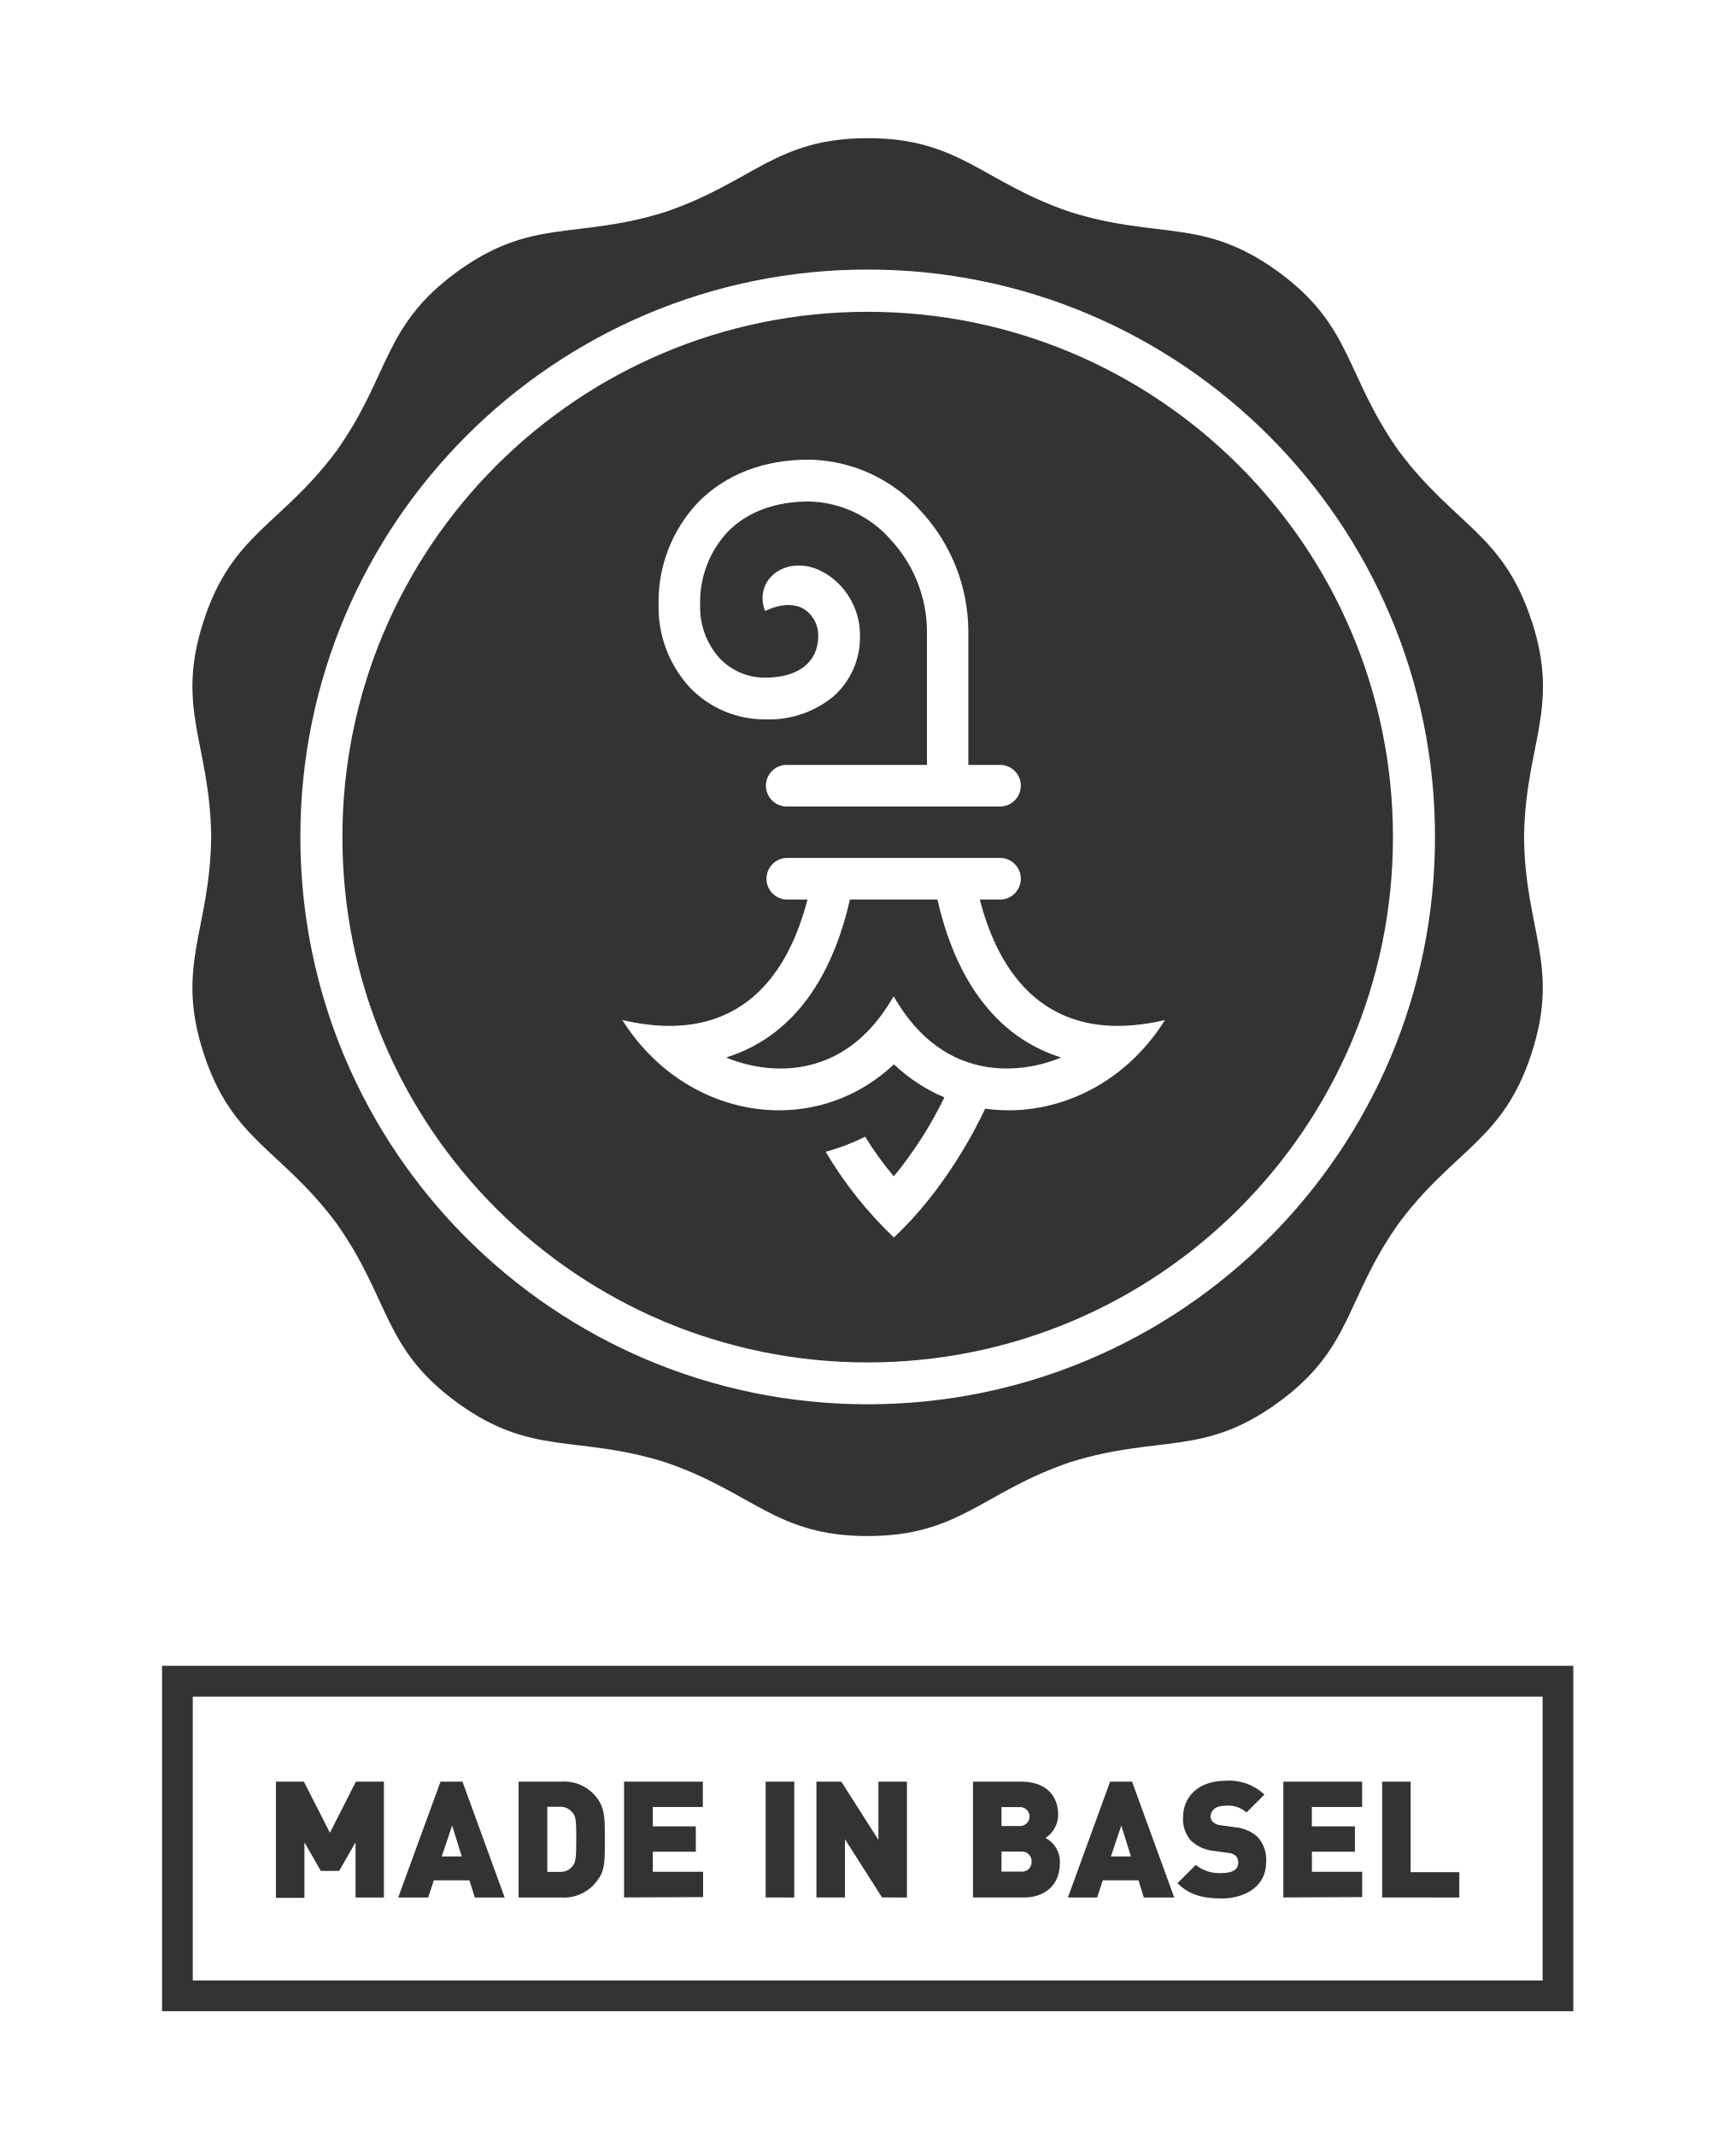
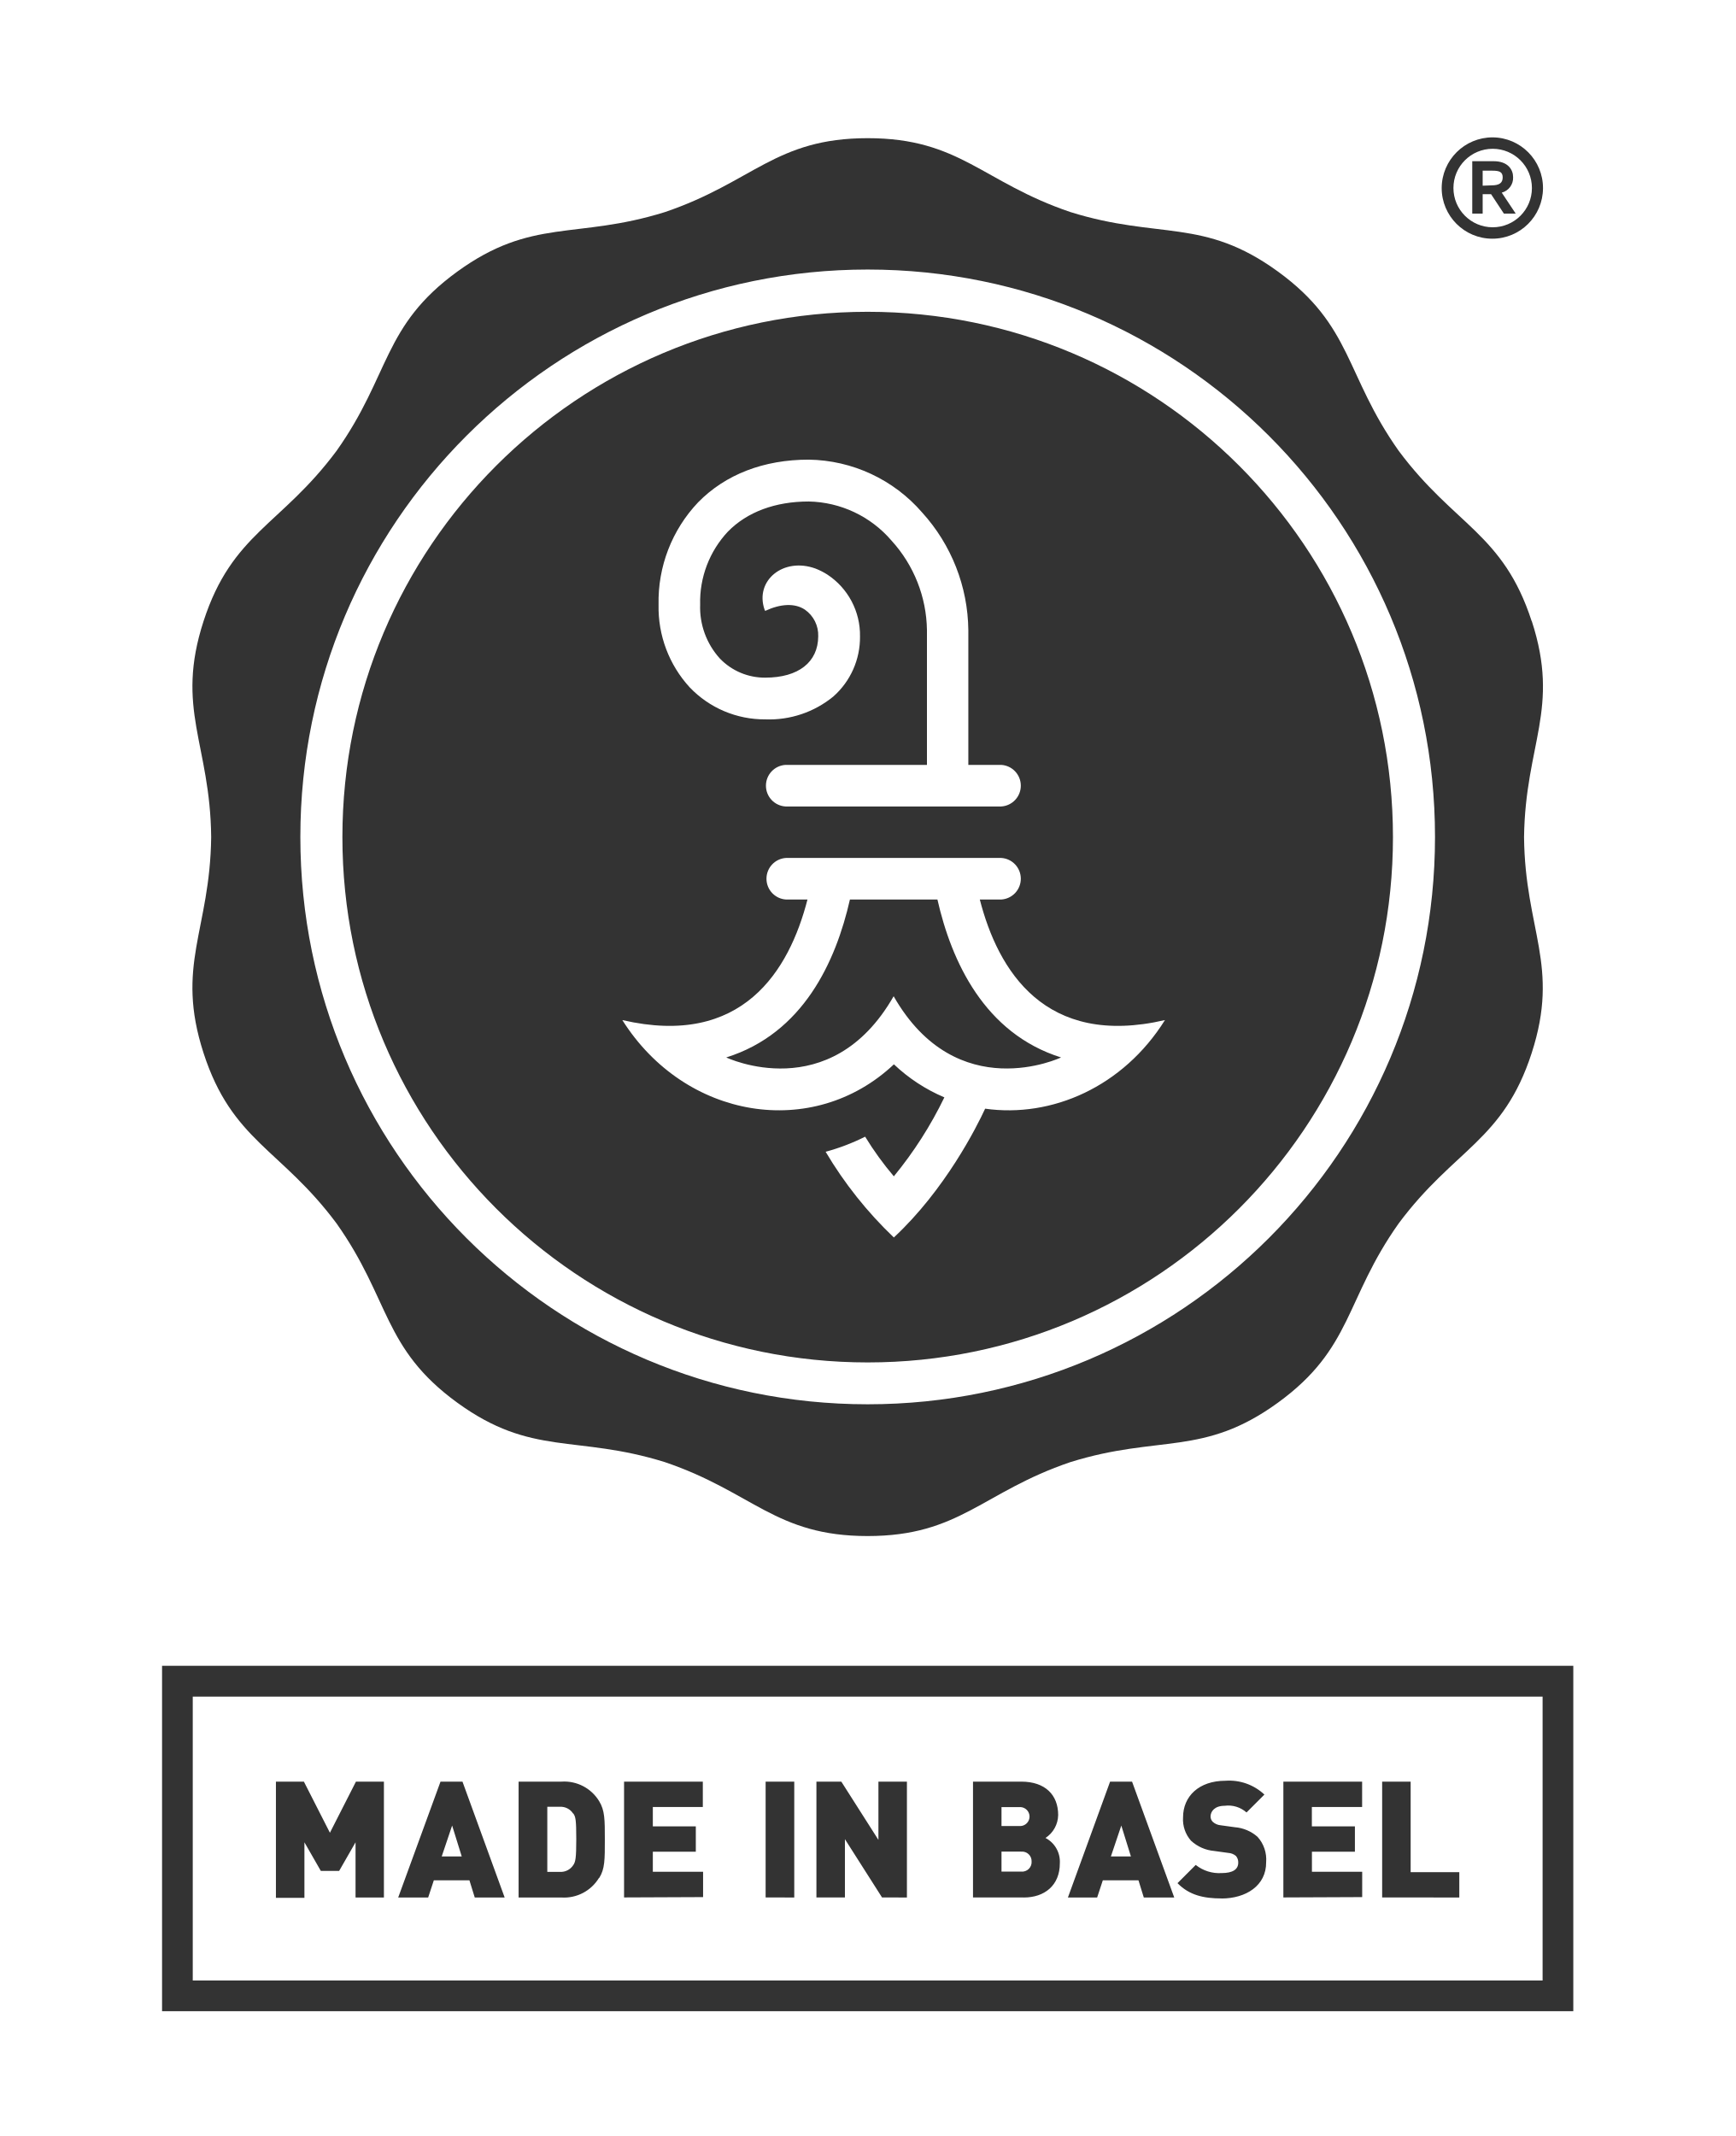
<svg xmlns="http://www.w3.org/2000/svg" id="Layer_1" data-name="Layer 1" viewBox="0 0 260 320">
  <defs>
    <style>.cls-1{fill:#333;}</style>
  </defs>
  <path class="cls-1" d="M235.72,301.3H24.28V249.56H235.72ZM28.88,296.7H231.12V254.17H28.88Zm24.39-12.43V276l-2.46,4.29H48.07L45.61,276v8.32H41.34V266.91h4.19l3.9,7.66,3.9-7.66h4.19v17.36Zm17.86,0-.8-2.58H65l-.85,2.58H59.66L66,266.91h3.29l6.32,17.36Zm-3.39-10.78-1.56,4.63h3Zm22,7.85a6.12,6.12,0,0,1-5.63,2.93H77.7V266.91h6.44a6.12,6.12,0,0,1,5.63,2.93c.85,1.39.85,2.76.85,5.75S90.63,280,89.77,281.35Zm-3.88-9.66a2.22,2.22,0,0,0-2-1H82v9.75h1.88a2.22,2.22,0,0,0,2-1c.34-.49.46-1,.46-3.9S86.24,272.18,85.9,271.69Zm7.64,12.58V266.91h11.8v3.8H97.81v2.9h6.44v3.8H97.81v3h7.53v3.8Zm21.21,0V266.91H119v17.36Zm17.44,0-5.56-8.73v8.73h-4.27V266.91h3.73l5.56,8.73v-8.73h4.27v17.36Zm21.19,0h-7.56V266.91H153c3.61,0,5.54,2,5.54,5a4.18,4.18,0,0,1-1.9,3.44,4,4,0,0,1,2.15,3.78C158.8,282.47,156.48,284.27,153.39,284.27Zm-.63-13.53h-2.66v2.83h2.66a1.42,1.42,0,1,0,0-2.83Zm.22,6.66h-2.88v3H153a1.43,1.43,0,0,0,1.56-1.54A1.42,1.42,0,0,0,153,277.4Zm18.44,6.88-.8-2.58h-5.34l-.85,2.58H160l6.32-17.36h3.29l6.32,17.36ZM168,273.49l-1.56,4.63h3Zm15,10.92c-2.66,0-4.83-.49-6.58-2.29l2.73-2.73a5.65,5.65,0,0,0,3.88,1.22c1.68,0,2.49-.56,2.49-1.56a1.45,1.45,0,0,0-.34-1,1.94,1.94,0,0,0-1.15-.46l-2.1-.29a5.87,5.87,0,0,1-3.49-1.54,4.81,4.81,0,0,1-1.19-3.49c0-3.17,2.39-5.49,6.34-5.49a7.71,7.71,0,0,1,5.85,2.07l-2.68,2.68a4.12,4.12,0,0,0-3.29-1c-1.49,0-2.1.85-2.1,1.61a1.14,1.14,0,0,0,.34.8,2,2,0,0,0,1.19.51l2.1.29a5.84,5.84,0,0,1,3.41,1.44,5.06,5.06,0,0,1,1.29,3.8C189.73,282.49,186.68,284.42,183,284.42Zm9.28-.15V266.91h11.8v3.8h-7.53v2.9H203v3.8h-6.44v3h7.53v3.8Zm14.8,0V266.91h4.27v13.56h7.29v3.8ZM130,46.71a78.7,78.7,0,1,0,78.7,78.7A78.7,78.7,0,0,0,130,46.71ZM104.6,75.25c4.1-4.18,9.83-6.39,16.57-6.39a22.91,22.91,0,0,1,17,7.93,26.62,26.62,0,0,1,6.91,17.6l0,20.2H150a3.12,3.12,0,0,1,0,6.23h-32.3a3.12,3.12,0,0,1,0-6.23h21.18l0-20.2A20.32,20.32,0,0,0,133.58,81a16.76,16.76,0,0,0-12.41-5.87c-5,0-9.23,1.56-12.12,4.52a15.4,15.4,0,0,0-4.15,10.92,11.4,11.4,0,0,0,2.95,8.08,9.32,9.32,0,0,0,6.81,2.87c4.95,0,7.91-2.31,7.93-6.19a4.67,4.67,0,0,0-2-4c-1.51-1-3.63-.89-5.95.19l-.1-.22c-1.47-4.32,2.82-7.88,7.65-6.12a10.24,10.24,0,0,1,1.74.88,10.87,10.87,0,0,1,4.92,9.29,11.83,11.83,0,0,1-4,9,15.15,15.15,0,0,1-10.2,3.42,15.49,15.49,0,0,1-11.31-4.79,17.74,17.74,0,0,1-4.67-12.39A21.59,21.59,0,0,1,104.6,75.25Zm43,90.84c-1.26,2.73-6,12.16-13.68,19.3h0a60,60,0,0,1-10.22-12.84,31.63,31.63,0,0,0,5.92-2.26,47.13,47.13,0,0,0,4.3,5.94,59.28,59.28,0,0,0,7.57-11.83,25.38,25.38,0,0,1-7.56-4.95c-12.11,11.4-31.28,8.28-40.69-6.63,18,4.17,25-7.42,27.74-18.06h-3.2a3.12,3.12,0,0,1,0-6.23H150a3.12,3.12,0,0,1,0,6.23h-3.2c2.73,10.64,9.76,22.23,27.74,18.06C168.28,162.82,157.59,167.51,147.57,166.09Zm-7.12-31.33H127.34c-2.11,9.3-7,20.05-18.53,23.66,0,0,15.59,7.43,25.08-9.17h0c9.48,16.59,25.08,9.17,25.08,9.17C147.5,154.81,142.56,144.06,140.45,134.76Zm89-41.71c-4.28-13.17-11.58-14.31-19.92-25.51-8.07-11.4-6.89-18.71-18.08-26.85s-17.77-4.76-31.1-8.92C147.17,27.3,143.84,20.7,130,20.7S112.83,27.3,99.6,31.78c-13.33,4.15-19.9.78-31.1,8.92s-10,15.45-18.08,26.85C42.08,78.75,34.78,79.88,30.5,93.05s1,18.39,1.14,32.36c-.17,14-5.41,19.19-1.14,32.36s11.58,14.31,19.92,25.51c8.07,11.4,6.89,18.71,18.08,26.85s17.77,4.76,31.1,8.91c13.22,4.48,16.56,11.08,30.39,11.08s17.17-6.6,30.39-11.08c13.33-4.15,19.9-.77,31.1-8.91s10-15.45,18.08-26.85c8.34-11.2,15.65-12.34,19.92-25.51s-1-18.39-1.14-32.36C228.53,111.44,233.78,106.22,229.5,93.05ZM130,210.38a85,85,0,1,1,85-85A85,85,0,0,1,130,210.38Z" />
+   <path class="cls-1" d="M223.64,20.58A7.59,7.59,0,1,1,216,28.17,7.62,7.62,0,0,1,223.64,20.58Zm0,13.47a5.88,5.88,0,1,0-5.88-5.88A5.89,5.89,0,0,0,223.64,34.05ZM220.58,32V24.15h3.21c2.16,0,2.91,1.29,2.91,2.37A2.29,2.29,0,0,1,225,28.86L227.09,32h-1.77l-1.92-2.91h-1.26V32Zm2.88-4.23c1.17,0,1.68-.36,1.68-1.2s-.54-1-1.53-1h-1.47v2.25Z" />
</svg>
